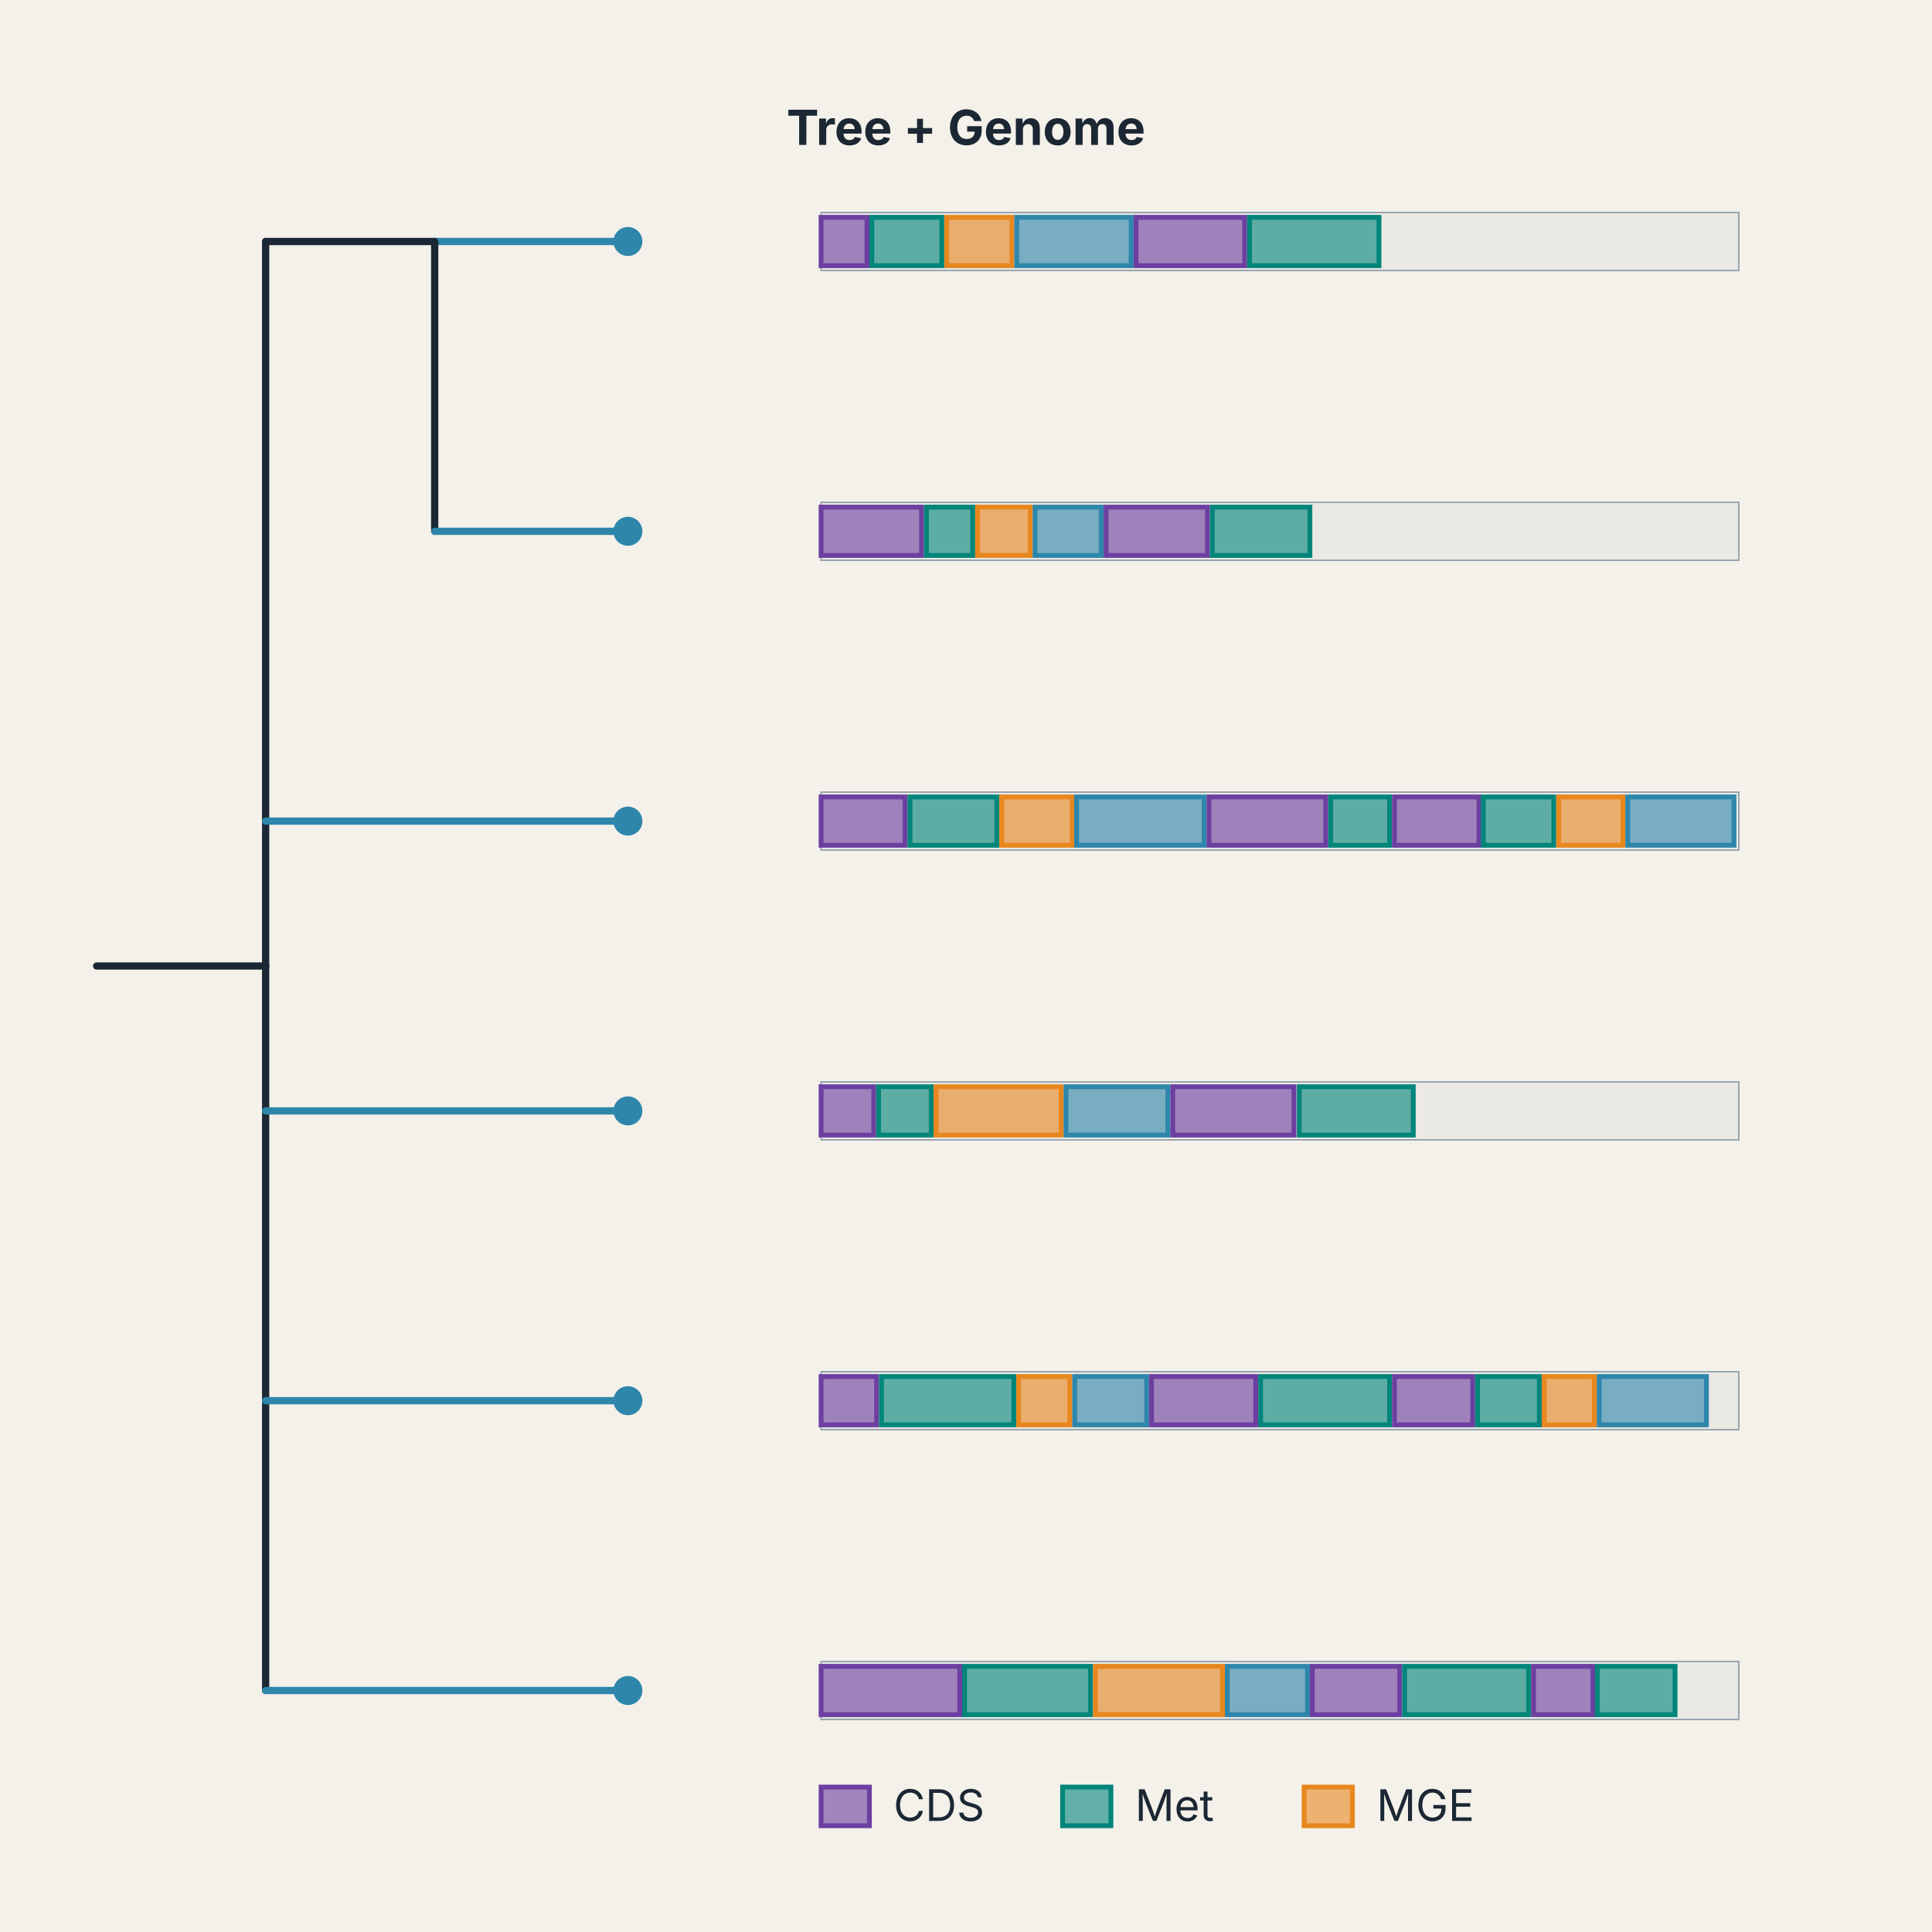
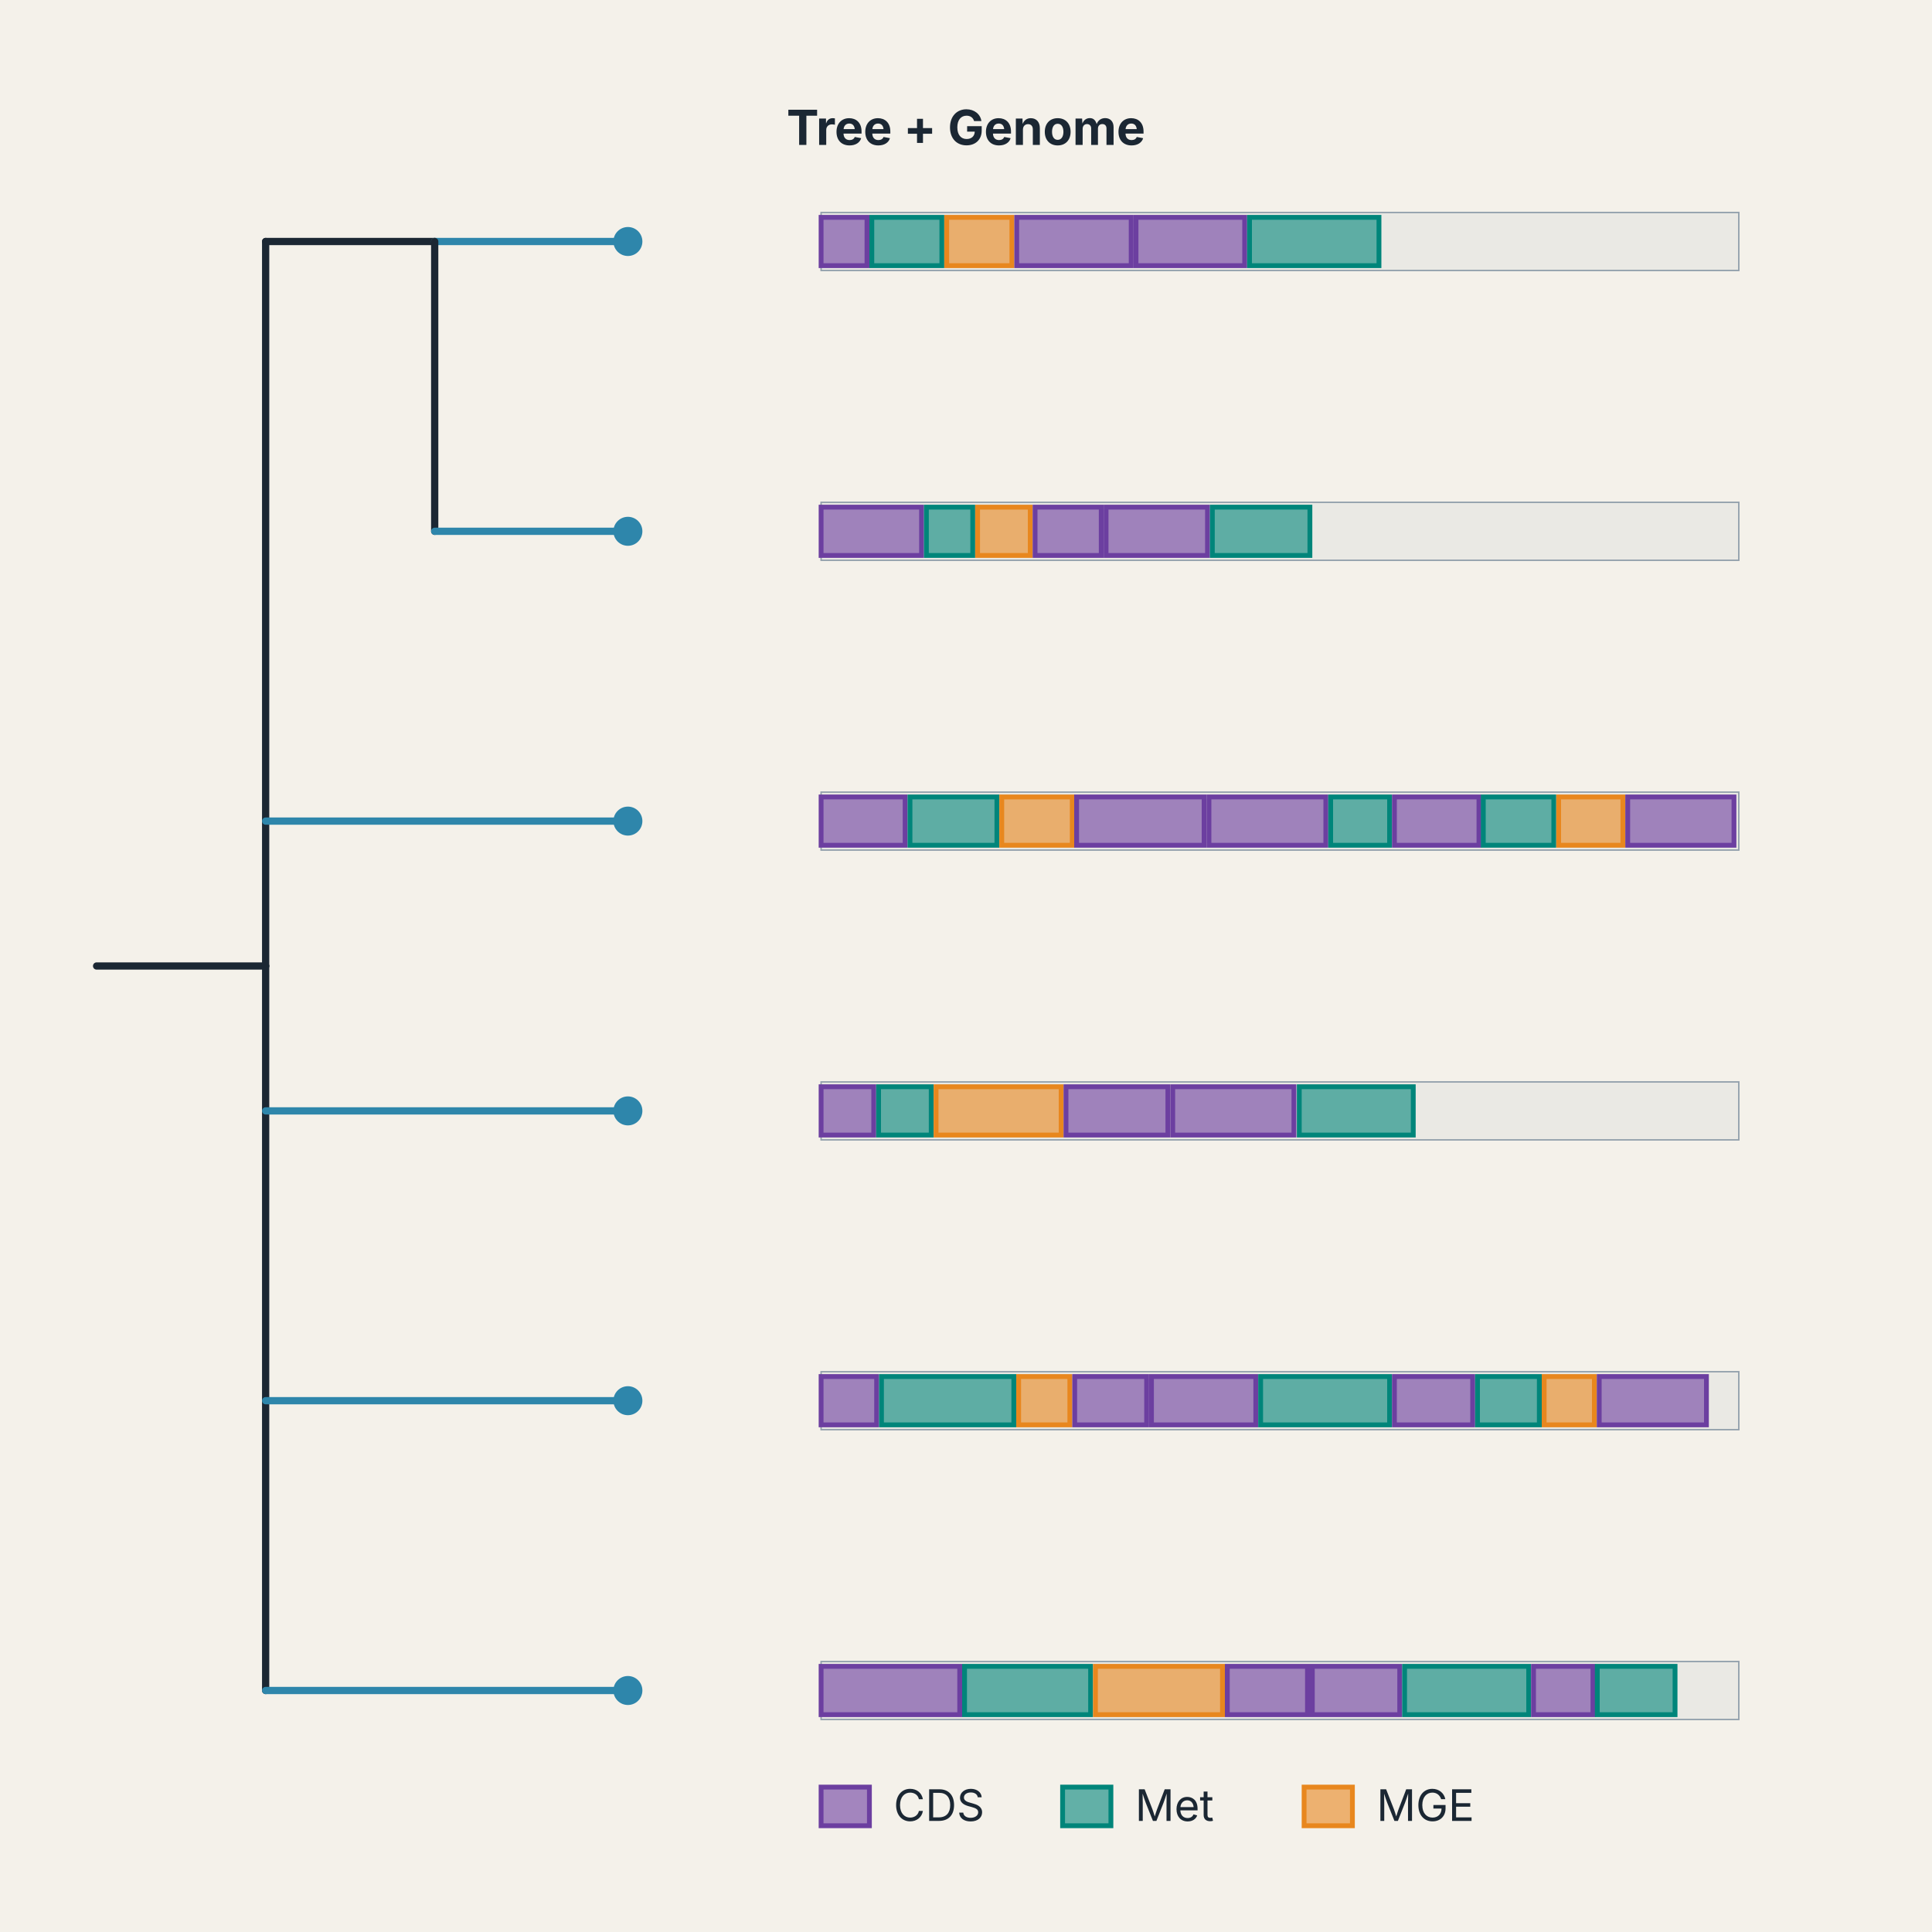
<svg xmlns="http://www.w3.org/2000/svg" viewBox="0 0 400 400" width="400" height="400" class="pp-diagram pp-tree-decor" role="img" aria-labelledby="t-45 d-45" data-license="CC-BY-4.0" data-copyright="ZengZichao">
  <g data-name="body">
    <rect x="0.0" y="0.0" width="400.0" height="400.0" fill="#F4F1EA" data-pp="bg" />
    <line x1="20.0" y1="200.0" x2="55.0" y2="200.0" stroke="#1B2733" stroke-width="1.5" data-pp="ink" stroke-linecap="round" />
    <line x1="55.0" y1="200.0" x2="55.0" y2="170.0" stroke="#1B2733" stroke-width="1.5" data-pp="ink" stroke-linecap="round" />
    <line x1="55.0" y1="170.0" x2="55.0" y2="50.0" stroke="#1B2733" stroke-width="1.5" data-pp="ink" stroke-linecap="round" />
    <line x1="55.0" y1="50.0" x2="90.0" y2="50.0" stroke="#1B2733" stroke-width="1.5" data-pp="ink" stroke-linecap="round" />
    <line x1="90.0" y1="50.0" x2="130.0" y2="50.0" stroke="#2E86AB" stroke-width="1.5" data-pp="bacteria" stroke-linecap="round" />
    <line x1="90.0" y1="50.0" x2="90.0" y2="110.0" stroke="#1B2733" stroke-width="1.5" data-pp="ink" stroke-linecap="round" />
    <line x1="90.0" y1="110.0" x2="130.0" y2="110.0" stroke="#2E86AB" stroke-width="1.5" data-pp="bacteria" stroke-linecap="round" />
    <line x1="55.0" y1="170.0" x2="130.0" y2="170.0" stroke="#2E86AB" stroke-width="1.5" data-pp="bacteria" stroke-linecap="round" />
    <line x1="55.0" y1="200.0" x2="55.0" y2="290.0" stroke="#1B2733" stroke-width="1.5" data-pp="ink" stroke-linecap="round" />
    <line x1="55.0" y1="230.0" x2="130.0" y2="230.0" stroke="#2E86AB" stroke-width="1.5" data-pp="bacteria" stroke-linecap="round" />
    <line x1="55.0" y1="290.0" x2="55.0" y2="350.0" stroke="#1B2733" stroke-width="1.5" data-pp="ink" stroke-linecap="round" />
    <line x1="55.0" y1="290.0" x2="130.0" y2="290.0" stroke="#2E86AB" stroke-width="1.5" data-pp="bacteria" stroke-linecap="round" />
    <line x1="55.0" y1="350.0" x2="130.0" y2="350.0" stroke="#2E86AB" stroke-width="1.5" data-pp="bacteria" stroke-linecap="round" />
    <circle cx="130.0" cy="50.0" r="3.0" fill="#2E86AB" data-pp="bacteria" />
    <circle cx="130.0" cy="110.0" r="3.0" fill="#2E86AB" data-pp="bacteria" />
    <circle cx="130.0" cy="170.0" r="3.0" fill="#2E86AB" data-pp="bacteria" />
    <circle cx="130.0" cy="230.0" r="3.0" fill="#2E86AB" data-pp="bacteria" />
    <circle cx="130.0" cy="290.0" r="3.0" fill="#2E86AB" data-pp="bacteria" />
    <circle cx="130.0" cy="350.0" r="3.0" fill="#2E86AB" data-pp="bacteria" />
    <rect x="170.0" y="44.0" width="190.0" height="12.0" fill="#93A0AC" data-pp="muted" fill-opacity="0.1" stroke="#93A0AC" stroke-width="0.3" />
    <rect x="170.0" y="45.0" width="9.5" height="10.0" fill="#6C3FA0" data-pp="gene" fill-opacity="0.6" stroke="#6C3FA0" stroke-width="1" />
    <rect x="180.5" y="45.0" width="14.5" height="10.0" fill="#00857A" data-pp="metabolism" fill-opacity="0.6" stroke="#00857A" stroke-width="1" />
    <rect x="196.0" y="45.0" width="13.5" height="10.0" fill="#E8871E" data-pp="mge" fill-opacity="0.6" stroke="#E8871E" stroke-width="1" />
-     <rect x="210.5" y="45.0" width="23.7" height="10.0" fill="#2E86AB" data-pp="bacteria" fill-opacity="0.6" stroke="#2E86AB" stroke-width="1" />
+     <rect x="210.5" y="45.0" width="23.7" height="10.0" fill="#6C3FA0" data-pp="gene" fill-opacity="0.6" stroke="#6C3FA0" stroke-width="1" />
    <rect x="235.2" y="45.0" width="22.5" height="10.0" fill="#6C3FA0" data-pp="gene" fill-opacity="0.6" stroke="#6C3FA0" stroke-width="1" />
    <rect x="258.7" y="45.0" width="26.8" height="10.0" fill="#00857A" data-pp="metabolism" fill-opacity="0.6" stroke="#00857A" stroke-width="1" />
    <rect x="170.0" y="104.0" width="190.0" height="12.0" fill="#93A0AC" data-pp="muted" fill-opacity="0.1" stroke="#93A0AC" stroke-width="0.3" />
    <rect x="170.0" y="105.0" width="20.8" height="10.0" fill="#6C3FA0" data-pp="gene" fill-opacity="0.6" stroke="#6C3FA0" stroke-width="1" />
    <rect x="191.8" y="105.0" width="9.6" height="10.0" fill="#00857A" data-pp="metabolism" fill-opacity="0.6" stroke="#00857A" stroke-width="1" />
    <rect x="202.4" y="105.0" width="10.9" height="10.0" fill="#E8871E" data-pp="mge" fill-opacity="0.6" stroke="#E8871E" stroke-width="1" />
-     <rect x="214.3" y="105.0" width="13.7" height="10.0" fill="#2E86AB" data-pp="bacteria" fill-opacity="0.6" stroke="#2E86AB" stroke-width="1" />
+     <rect x="214.3" y="105.0" width="13.7" height="10.0" fill="#6C3FA0" data-pp="gene" fill-opacity="0.6" stroke="#6C3FA0" stroke-width="1" />
    <rect x="229.0" y="105.0" width="21.0" height="10.0" fill="#6C3FA0" data-pp="gene" fill-opacity="0.6" stroke="#6C3FA0" stroke-width="1" />
    <rect x="251.0" y="105.0" width="20.2" height="10.0" fill="#00857A" data-pp="metabolism" fill-opacity="0.6" stroke="#00857A" stroke-width="1" />
    <rect x="170.0" y="164.0" width="190.0" height="12.0" fill="#93A0AC" data-pp="muted" fill-opacity="0.1" stroke="#93A0AC" stroke-width="0.3" />
    <rect x="170.0" y="165.0" width="17.4" height="10.0" fill="#6C3FA0" data-pp="gene" fill-opacity="0.6" stroke="#6C3FA0" stroke-width="1" />
    <rect x="188.4" y="165.0" width="18.0" height="10.0" fill="#00857A" data-pp="metabolism" fill-opacity="0.6" stroke="#00857A" stroke-width="1" />
    <rect x="207.4" y="165.0" width="14.6" height="10.0" fill="#E8871E" data-pp="mge" fill-opacity="0.6" stroke="#E8871E" stroke-width="1" />
-     <rect x="222.9" y="165.0" width="26.4" height="10.0" fill="#2E86AB" data-pp="bacteria" fill-opacity="0.6" stroke="#2E86AB" stroke-width="1" />
+     <rect x="222.9" y="165.0" width="26.4" height="10.0" fill="#6C3FA0" data-pp="gene" fill-opacity="0.6" stroke="#6C3FA0" stroke-width="1" />
    <rect x="250.3" y="165.0" width="24.2" height="10.0" fill="#6C3FA0" data-pp="gene" fill-opacity="0.6" stroke="#6C3FA0" stroke-width="1" />
    <rect x="275.5" y="165.0" width="12.2" height="10.0" fill="#00857A" data-pp="metabolism" fill-opacity="0.6" stroke="#00857A" stroke-width="1" />
    <rect x="288.7" y="165.0" width="17.5" height="10.0" fill="#6C3FA0" data-pp="gene" fill-opacity="0.6" stroke="#6C3FA0" stroke-width="1" />
    <rect x="307.1" y="165.0" width="14.6" height="10.0" fill="#00857A" data-pp="metabolism" fill-opacity="0.6" stroke="#00857A" stroke-width="1" />
    <rect x="322.7" y="165.0" width="13.3" height="10.0" fill="#E8871E" data-pp="mge" fill-opacity="0.6" stroke="#E8871E" stroke-width="1" />
-     <rect x="337.0" y="165.0" width="22.0" height="10.0" fill="#2E86AB" data-pp="bacteria" fill-opacity="0.6" stroke="#2E86AB" stroke-width="1" />
+     <rect x="337.0" y="165.0" width="22.0" height="10.0" fill="#6C3FA0" data-pp="gene" fill-opacity="0.6" stroke="#6C3FA0" stroke-width="1" />
    <rect x="170.0" y="224.0" width="190.0" height="12.0" fill="#93A0AC" data-pp="muted" fill-opacity="0.1" stroke="#93A0AC" stroke-width="0.3" />
    <rect x="170.0" y="225.0" width="10.9" height="10.0" fill="#6C3FA0" data-pp="gene" fill-opacity="0.6" stroke="#6C3FA0" stroke-width="1" />
    <rect x="181.9" y="225.0" width="10.9" height="10.0" fill="#00857A" data-pp="metabolism" fill-opacity="0.6" stroke="#00857A" stroke-width="1" />
    <rect x="193.8" y="225.0" width="25.9" height="10.0" fill="#E8871E" data-pp="mge" fill-opacity="0.6" stroke="#E8871E" stroke-width="1" />
-     <rect x="220.7" y="225.0" width="21.1" height="10.0" fill="#2E86AB" data-pp="bacteria" fill-opacity="0.6" stroke="#2E86AB" stroke-width="1" />
+     <rect x="220.7" y="225.0" width="21.1" height="10.0" fill="#6C3FA0" data-pp="gene" fill-opacity="0.6" stroke="#6C3FA0" stroke-width="1" />
    <rect x="242.8" y="225.0" width="25.1" height="10.0" fill="#6C3FA0" data-pp="gene" fill-opacity="0.6" stroke="#6C3FA0" stroke-width="1" />
    <rect x="269.0" y="225.0" width="23.6" height="10.0" fill="#00857A" data-pp="metabolism" fill-opacity="0.6" stroke="#00857A" stroke-width="1" />
    <rect x="170.0" y="284.0" width="190.0" height="12.0" fill="#93A0AC" data-pp="muted" fill-opacity="0.1" stroke="#93A0AC" stroke-width="0.3" />
    <rect x="170.0" y="285.0" width="11.5" height="10.0" fill="#6C3FA0" data-pp="gene" fill-opacity="0.6" stroke="#6C3FA0" stroke-width="1" />
    <rect x="182.5" y="285.0" width="27.4" height="10.0" fill="#00857A" data-pp="metabolism" fill-opacity="0.6" stroke="#00857A" stroke-width="1" />
    <rect x="210.9" y="285.0" width="10.6" height="10.0" fill="#E8871E" data-pp="mge" fill-opacity="0.6" stroke="#E8871E" stroke-width="1" />
-     <rect x="222.5" y="285.0" width="14.9" height="10.0" fill="#2E86AB" data-pp="bacteria" fill-opacity="0.6" stroke="#2E86AB" stroke-width="1" />
+     <rect x="222.5" y="285.0" width="14.9" height="10.0" fill="#6C3FA0" data-pp="gene" fill-opacity="0.6" stroke="#6C3FA0" stroke-width="1" />
    <rect x="238.4" y="285.0" width="21.6" height="10.0" fill="#6C3FA0" data-pp="gene" fill-opacity="0.6" stroke="#6C3FA0" stroke-width="1" />
    <rect x="261.0" y="285.0" width="26.7" height="10.0" fill="#00857A" data-pp="metabolism" fill-opacity="0.6" stroke="#00857A" stroke-width="1" />
    <rect x="288.7" y="285.0" width="16.2" height="10.0" fill="#6C3FA0" data-pp="gene" fill-opacity="0.6" stroke="#6C3FA0" stroke-width="1" />
    <rect x="305.9" y="285.0" width="12.8" height="10.0" fill="#00857A" data-pp="metabolism" fill-opacity="0.6" stroke="#00857A" stroke-width="1" />
    <rect x="319.7" y="285.0" width="10.4" height="10.0" fill="#E8871E" data-pp="mge" fill-opacity="0.6" stroke="#E8871E" stroke-width="1" />
-     <rect x="331.1" y="285.0" width="22.2" height="10.0" fill="#2E86AB" data-pp="bacteria" fill-opacity="0.6" stroke="#2E86AB" stroke-width="1" />
+     <rect x="331.1" y="285.0" width="22.2" height="10.0" fill="#6C3FA0" data-pp="gene" fill-opacity="0.6" stroke="#6C3FA0" stroke-width="1" />
    <rect x="170.0" y="344.0" width="190.0" height="12.0" fill="#93A0AC" data-pp="muted" fill-opacity="0.1" stroke="#93A0AC" stroke-width="0.3" />
    <rect x="170.0" y="345.0" width="28.7" height="10.0" fill="#6C3FA0" data-pp="gene" fill-opacity="0.6" stroke="#6C3FA0" stroke-width="1" />
    <rect x="199.7" y="345.0" width="26.1" height="10.0" fill="#00857A" data-pp="metabolism" fill-opacity="0.6" stroke="#00857A" stroke-width="1" />
    <rect x="226.8" y="345.0" width="26.3" height="10.0" fill="#E8871E" data-pp="mge" fill-opacity="0.6" stroke="#E8871E" stroke-width="1" />
-     <rect x="254.1" y="345.0" width="16.6" height="10.0" fill="#2E86AB" data-pp="bacteria" fill-opacity="0.6" stroke="#2E86AB" stroke-width="1" />
+     <rect x="254.1" y="345.0" width="16.6" height="10.0" fill="#6C3FA0" data-pp="gene" fill-opacity="0.6" stroke="#6C3FA0" stroke-width="1" />
    <rect x="271.7" y="345.0" width="18.1" height="10.0" fill="#6C3FA0" data-pp="gene" fill-opacity="0.6" stroke="#6C3FA0" stroke-width="1" />
    <rect x="290.8" y="345.0" width="25.7" height="10.0" fill="#00857A" data-pp="metabolism" fill-opacity="0.6" stroke="#00857A" stroke-width="1" />
    <rect x="317.5" y="345.0" width="12.3" height="10.0" fill="#6C3FA0" data-pp="gene" fill-opacity="0.6" stroke="#6C3FA0" stroke-width="1" />
    <rect x="330.7" y="345.0" width="16.1" height="10.0" fill="#00857A" data-pp="metabolism" fill-opacity="0.6" stroke="#00857A" stroke-width="1" />
    <text x="200.0" y="30.0" font-size="10" font-family="Inter,Helvetica,Arial,sans-serif" fill="#1B2733" data-pp="ink" text-anchor="middle" font-weight="bold">Tree + Genome</text>
    <rect x="170.0" y="370.0" width="10.0" height="8.0" fill="#6C3FA0" data-pp="gene" fill-opacity="0.6" stroke="#6C3FA0" stroke-width="1" />
    <text x="185.0" y="377.0" font-size="9" font-family="Inter,Helvetica,Arial,sans-serif" fill="#1B2733" data-pp="ink">CDS</text>
    <rect x="220.0" y="370.0" width="10.0" height="8.0" fill="#00857A" data-pp="metabolism" fill-opacity="0.6" stroke="#00857A" stroke-width="1" />
    <text x="235.0" y="377.0" font-size="9" font-family="Inter,Helvetica,Arial,sans-serif" fill="#1B2733" data-pp="ink">Met</text>
    <rect x="270.0" y="370.0" width="10.0" height="8.0" fill="#E8871E" data-pp="mge" fill-opacity="0.6" stroke="#E8871E" stroke-width="1" />
    <text x="285.0" y="377.0" font-size="9" font-family="Inter,Helvetica,Arial,sans-serif" fill="#1B2733" data-pp="ink">MGE</text>
  </g>
</svg>
